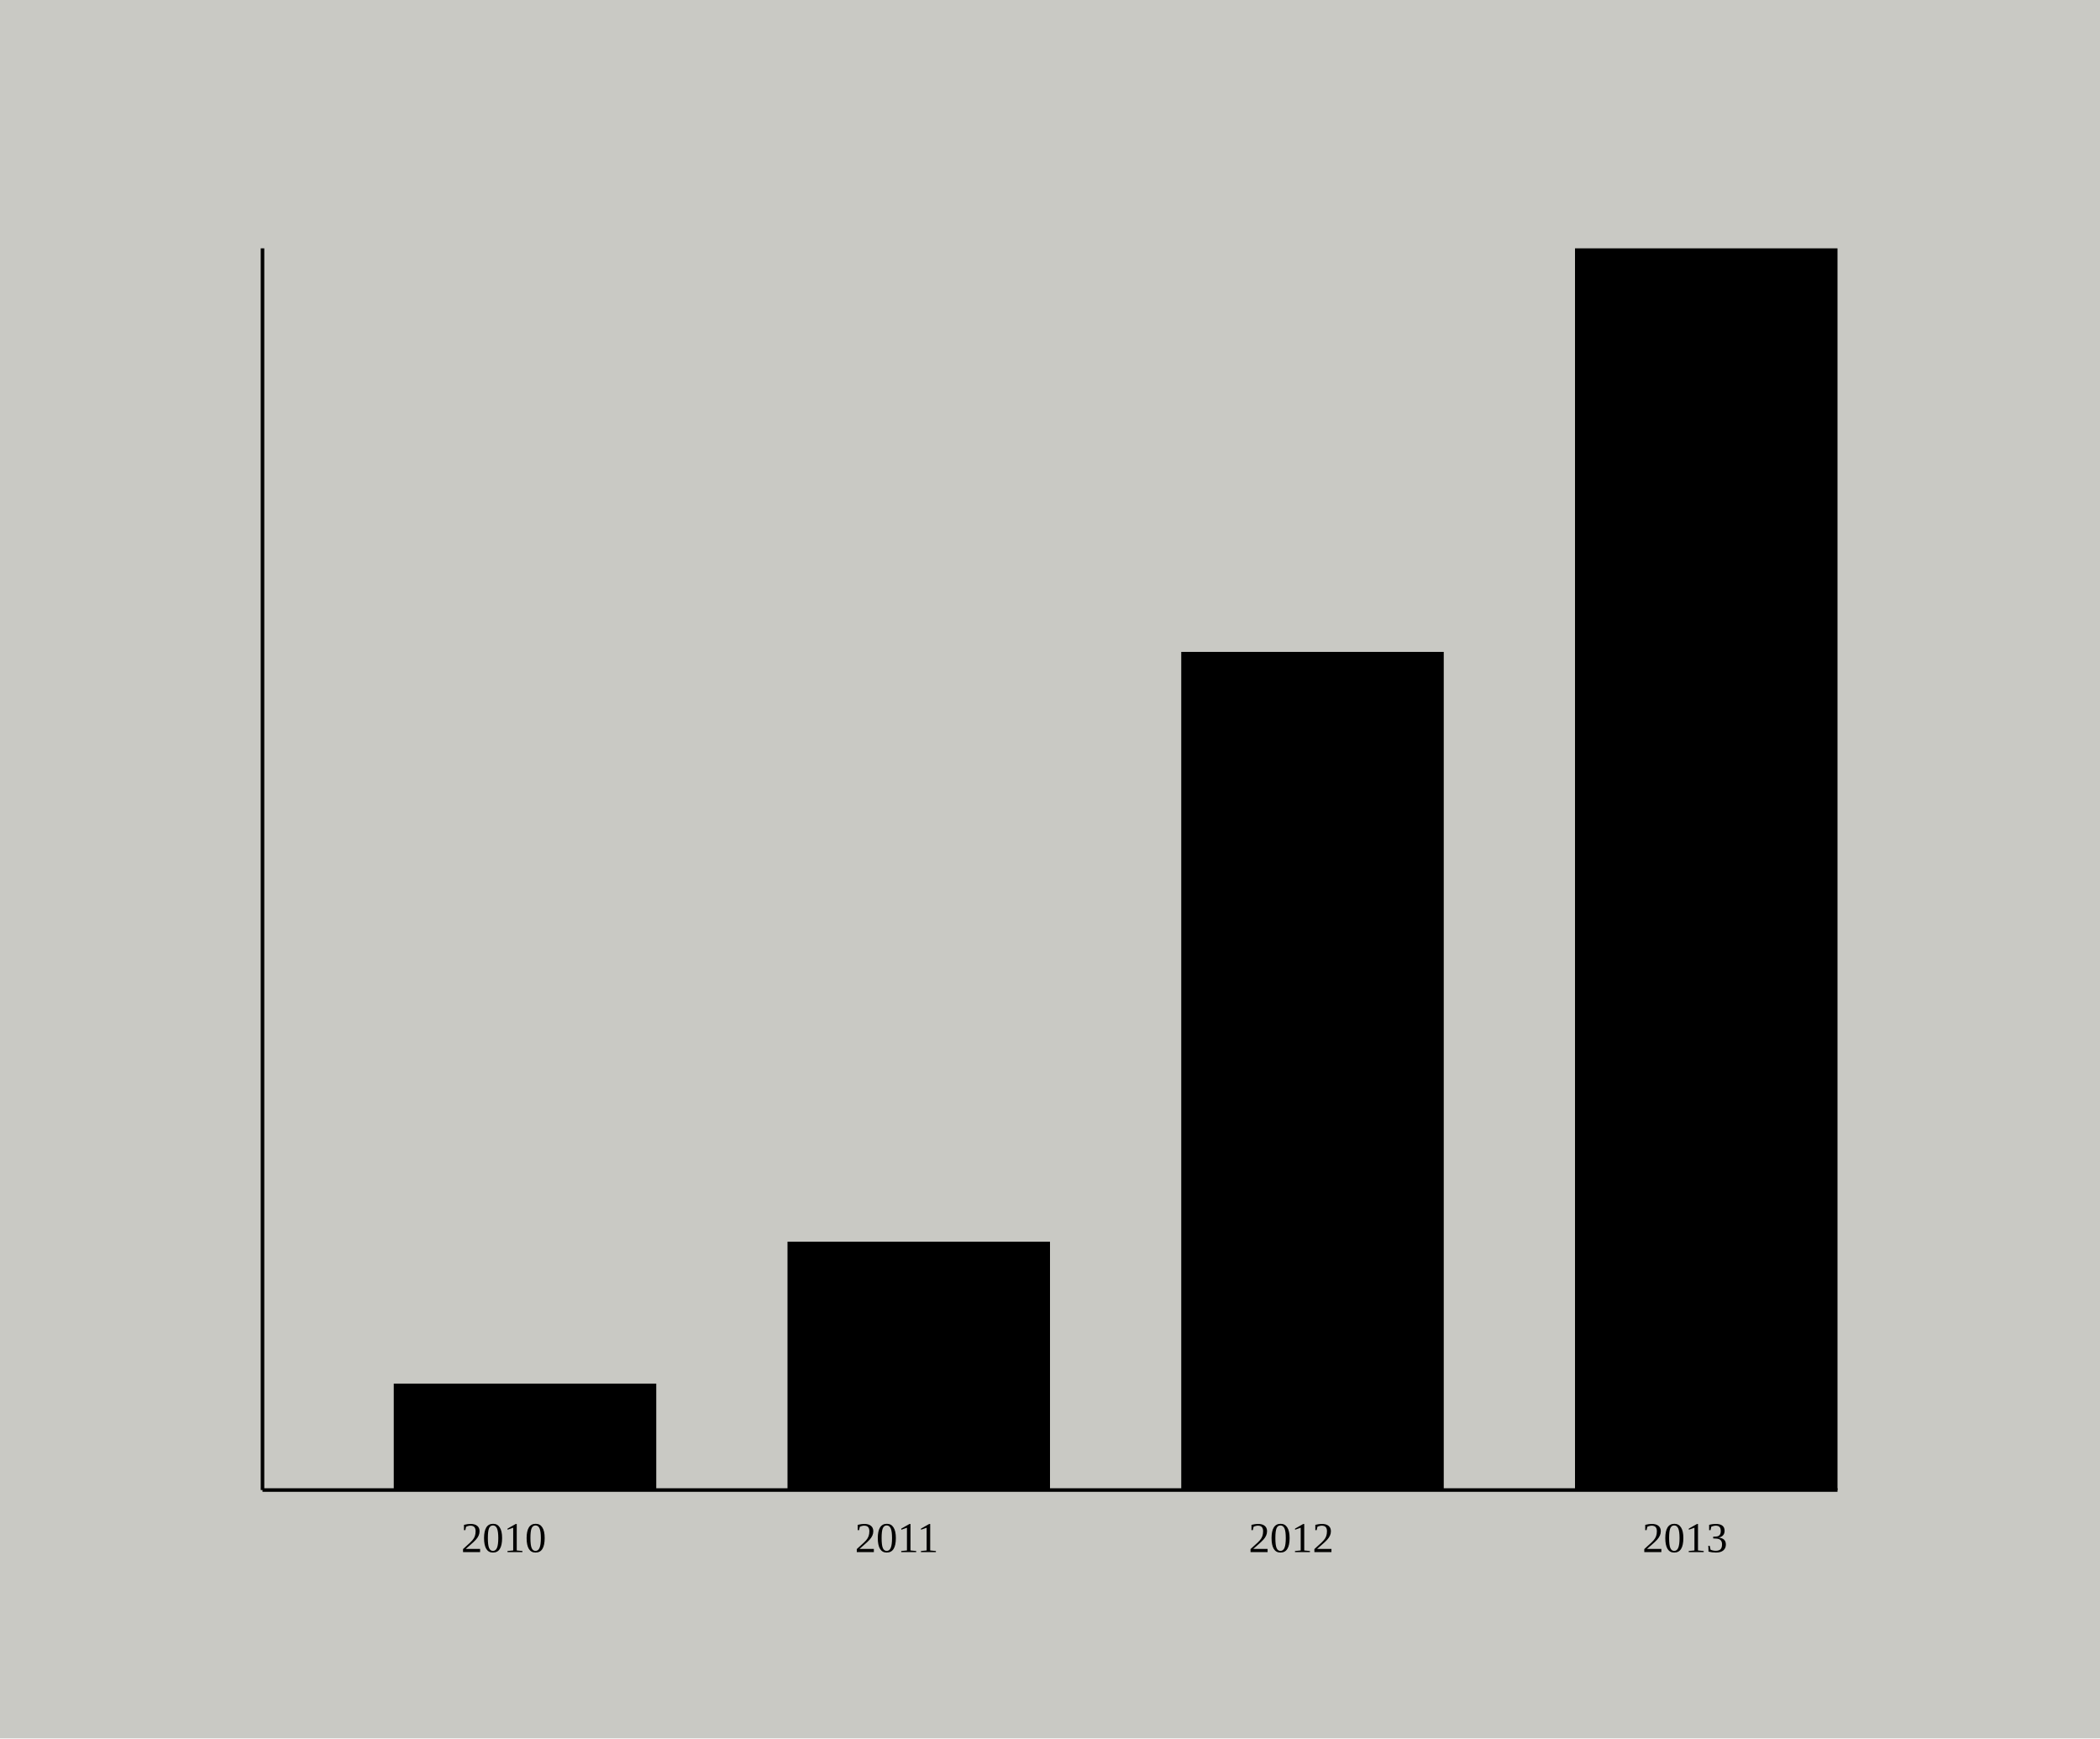
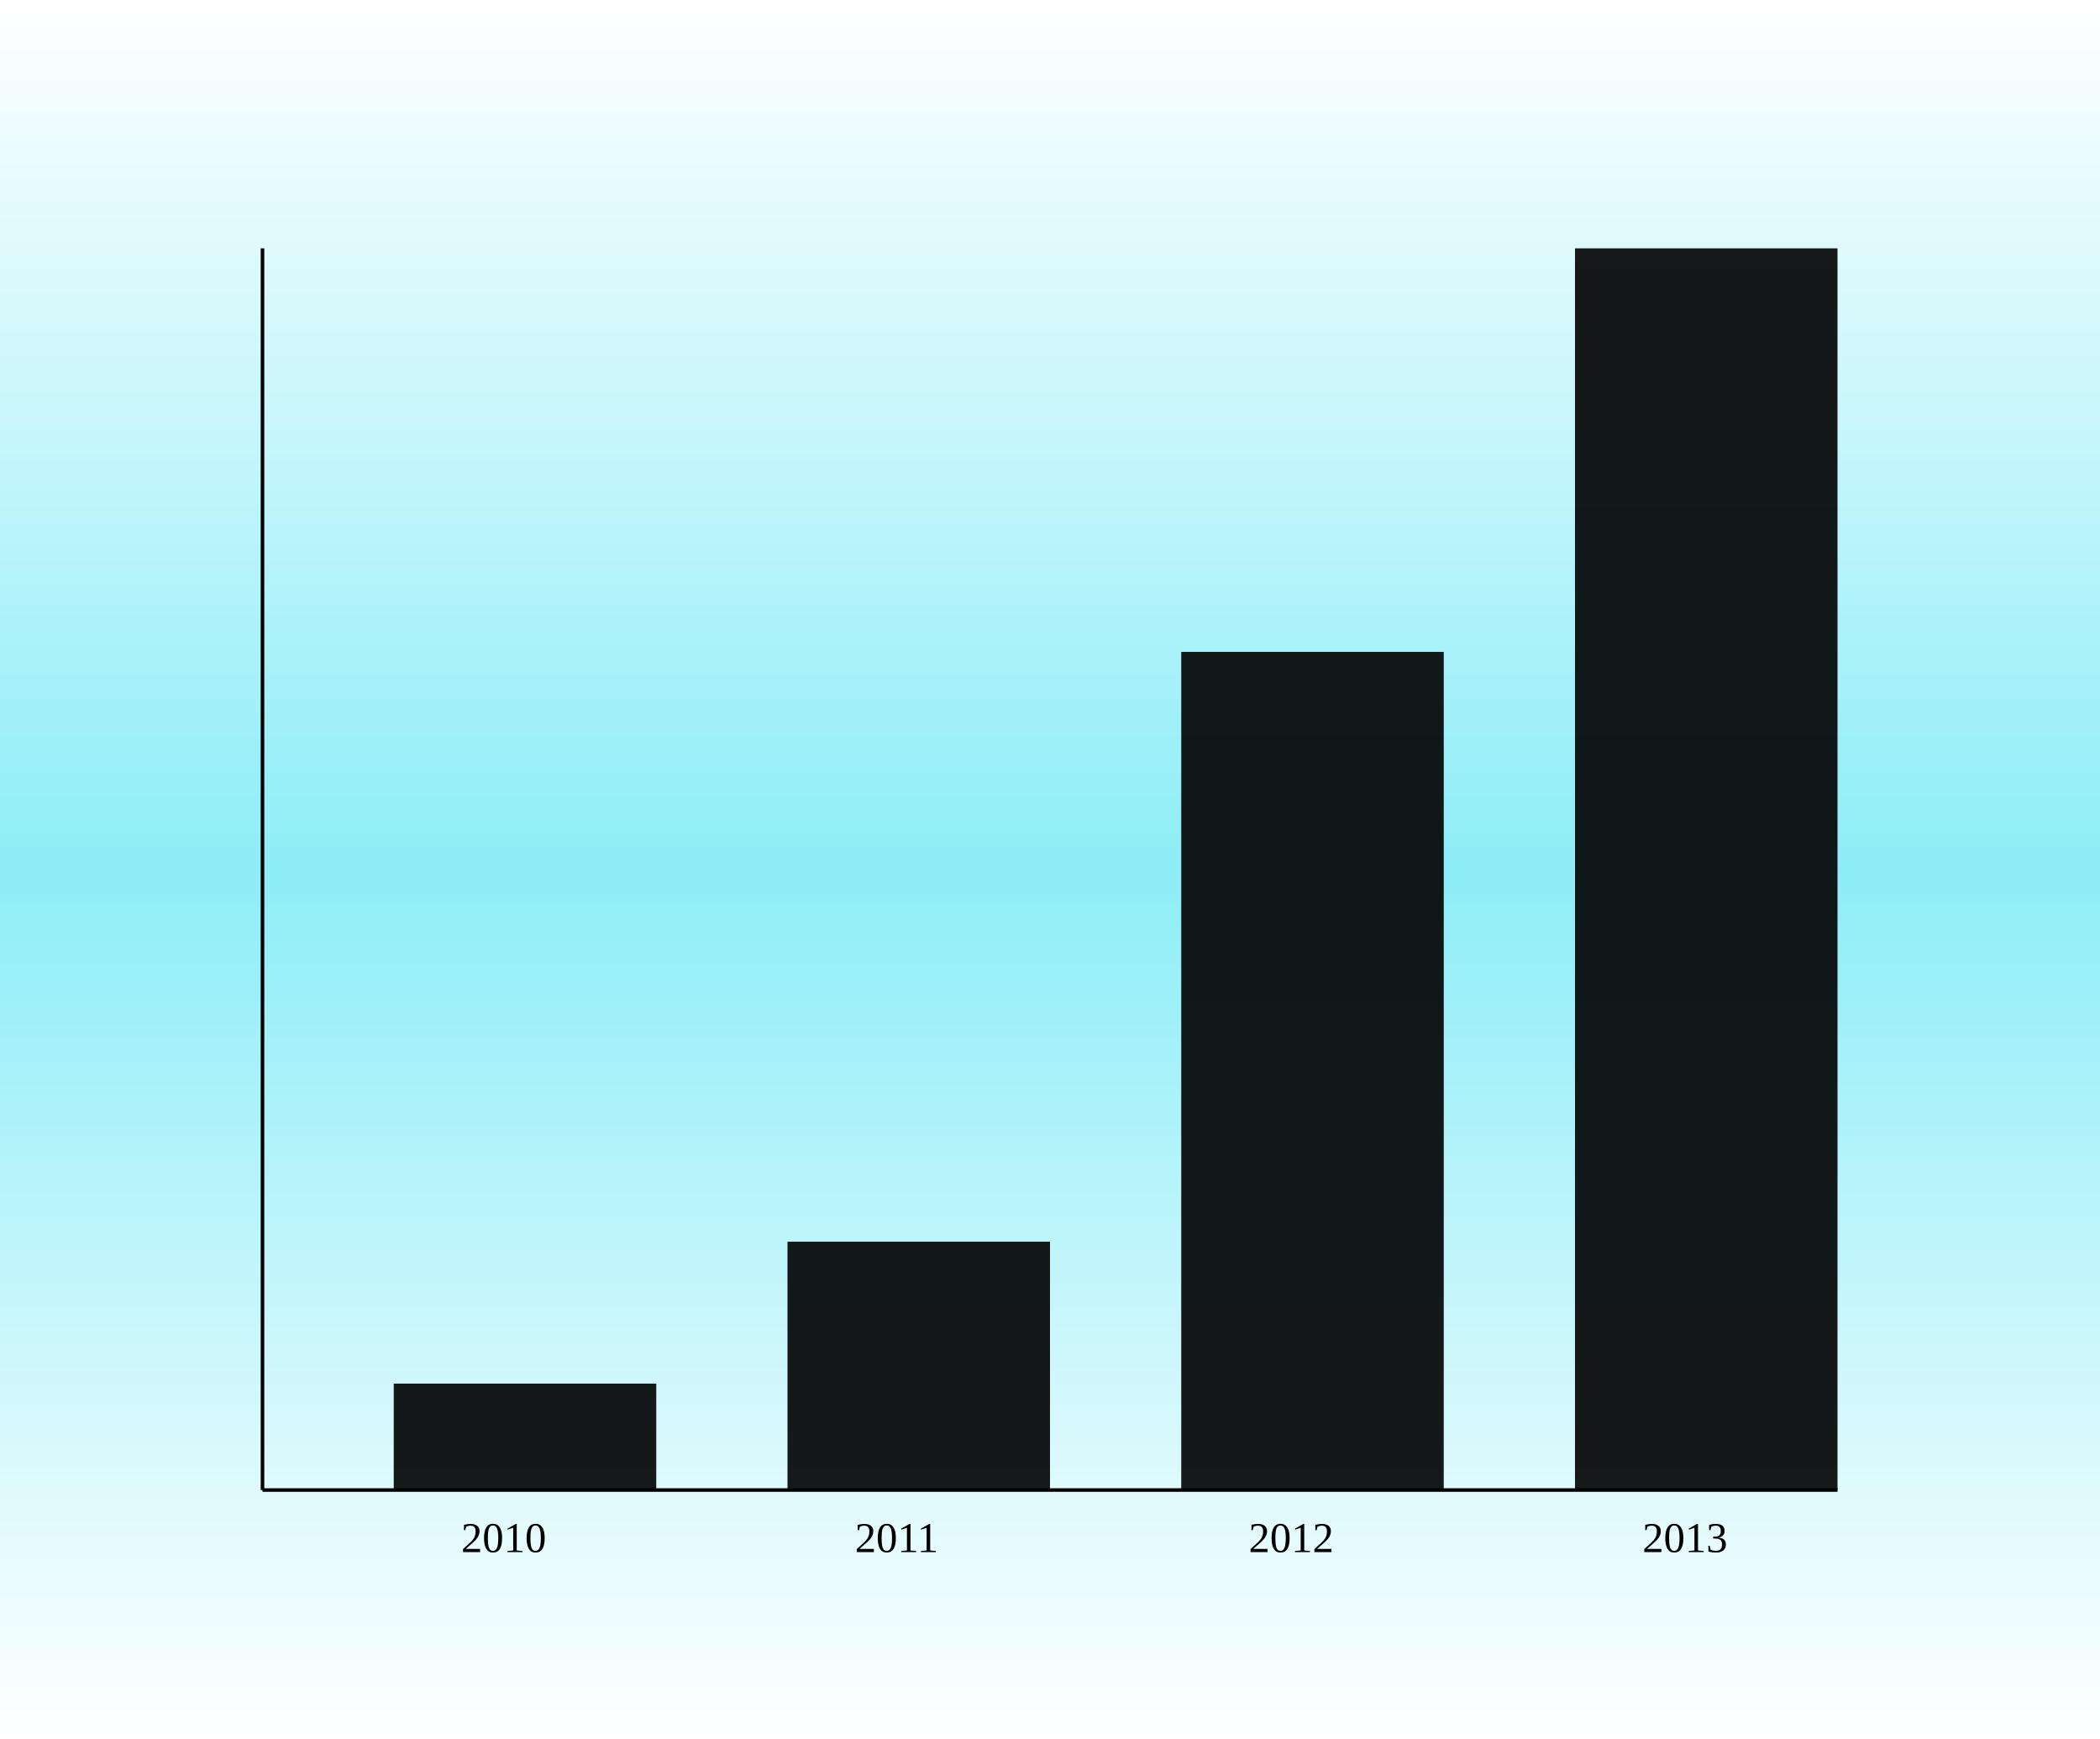
<svg xmlns="http://www.w3.org/2000/svg" version="1.1" baseProfile="full" width="592" height="490">
  <defs>
+     <linearGradient id="grad" gradientUnits="userSpaceOnUse" x1="0%" y1="0%" x2="0%" y2="100%">
+       <stop offset="0" stop-color="#ffffff" />
+       <stop offset="1" stop-color="#8dedf7" />
+     </linearGradient>
+     <linearGradient id="grad2" gradientUnits="userSpaceOnUse" x1="0%" y1="0%" x2="0%" y2="100%">
+       <stop offset="0" stop-color="#ffffff" />
+       <stop offset="0.5" stop-color="#8dedf7" />
+       <stop offset="1" stop-color="#ffffff" />
+     </linearGradient>
    <style type="text/css">
			
			#backbox {
- 				fill:	rgba(188,187,181,0.8);
+ 				//fill:	rgba(188,187,181,0.8);
+                 fill:   url(#grad2);
			}
+             .bar {
+                 fill: rgba(0,0,0,0.9);
+             }
			
		</style>
  </defs>
  <rect id="backbox" width="100%" height="100%" />
  <g stroke="black">
    <line id="axisx" x1="74" y1="70" x2="74" y2="420" />
    <line id="axisy" x1="74" y1="420" x2="518" y2="420" />
  </g>
-   <rect x="111" y="390" width="74" height="30" />
-   <rect x="222" y="350" width="74" height="70" />
-   <rect x="333" y="183.75" width="74" height="236.25" />
-   <rect x="444" y="70" width="74" height="350" />
+   <rect class="bar" x="111" y="390" width="74" height="30" />
+   <rect class="bar" x="222" y="350" width="74" height="70" />
+   <rect class="bar" x="333" y="183.75" width="74" height="236.25" />
+   <rect class="bar" x="444" y="70" width="74" height="350" />
  <text id="lbl2010" x="130" y="437.5">2010</text>
  <text id="lbl2011" x="241" y="437.5">2011</text>
  <text id="lbl2012" x="352" y="437.5">2012</text>
  <text id="lbl2010" x="463" y="437.5">2013</text>
</svg>
